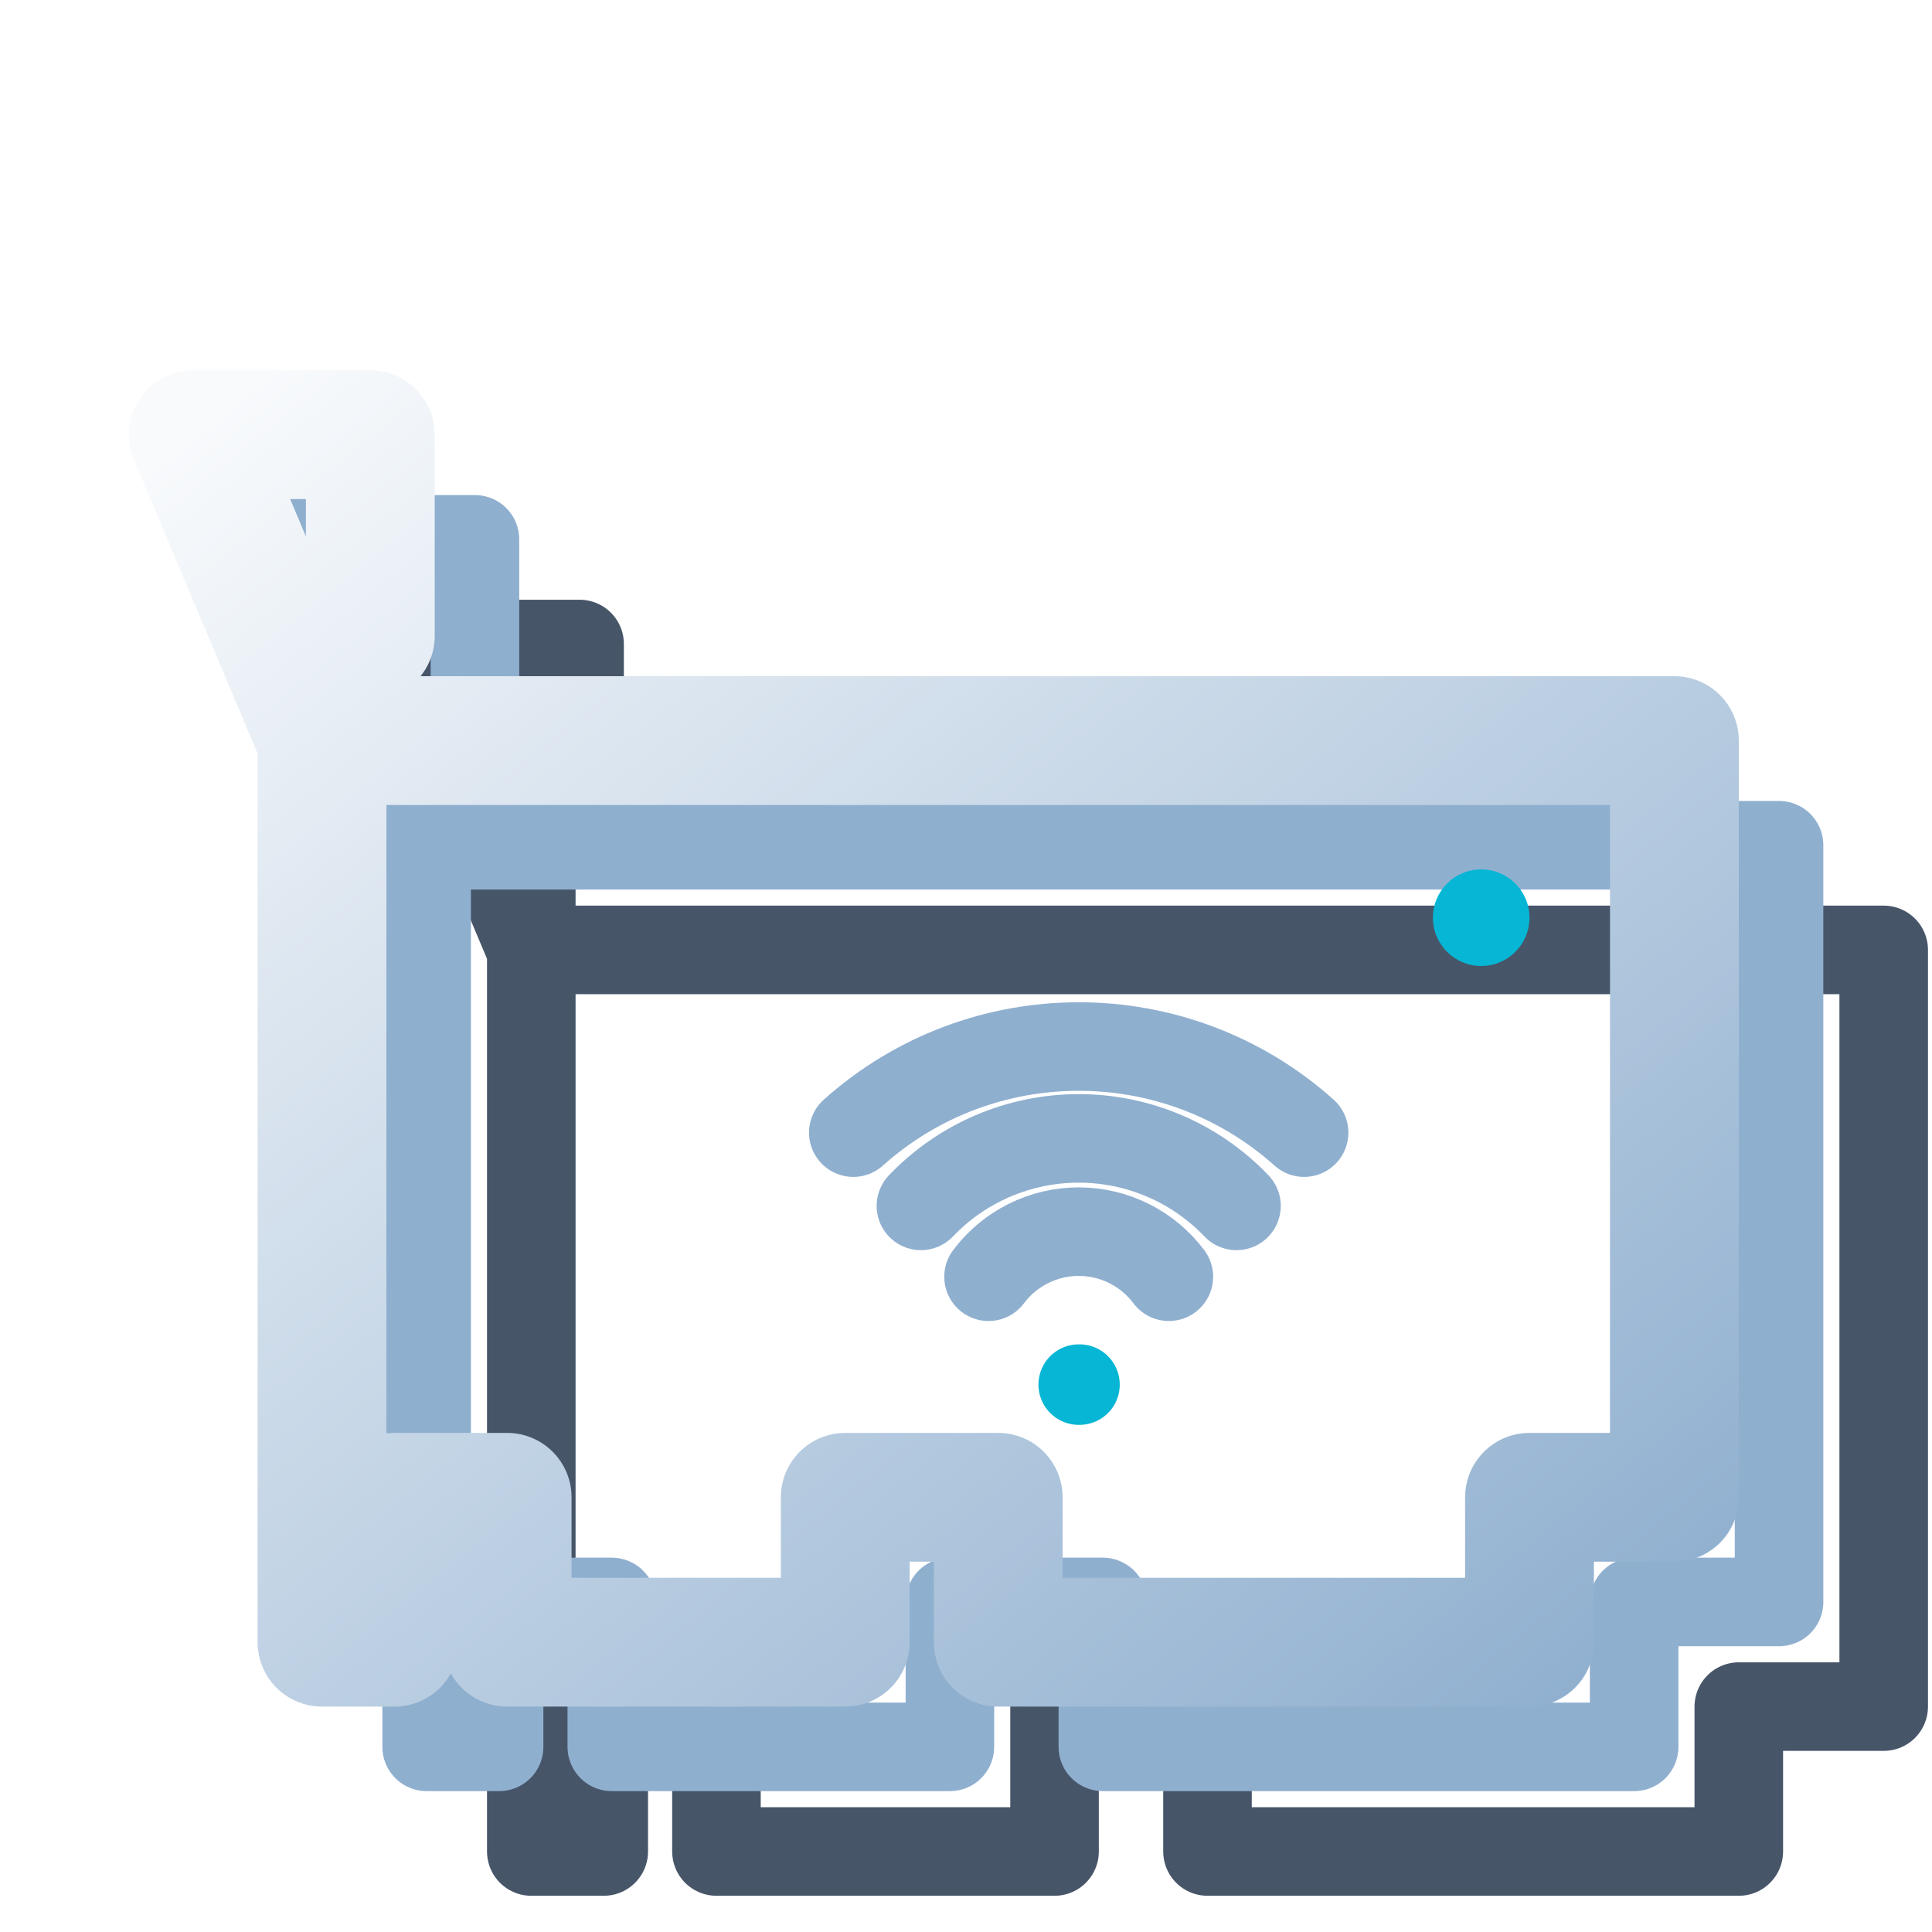
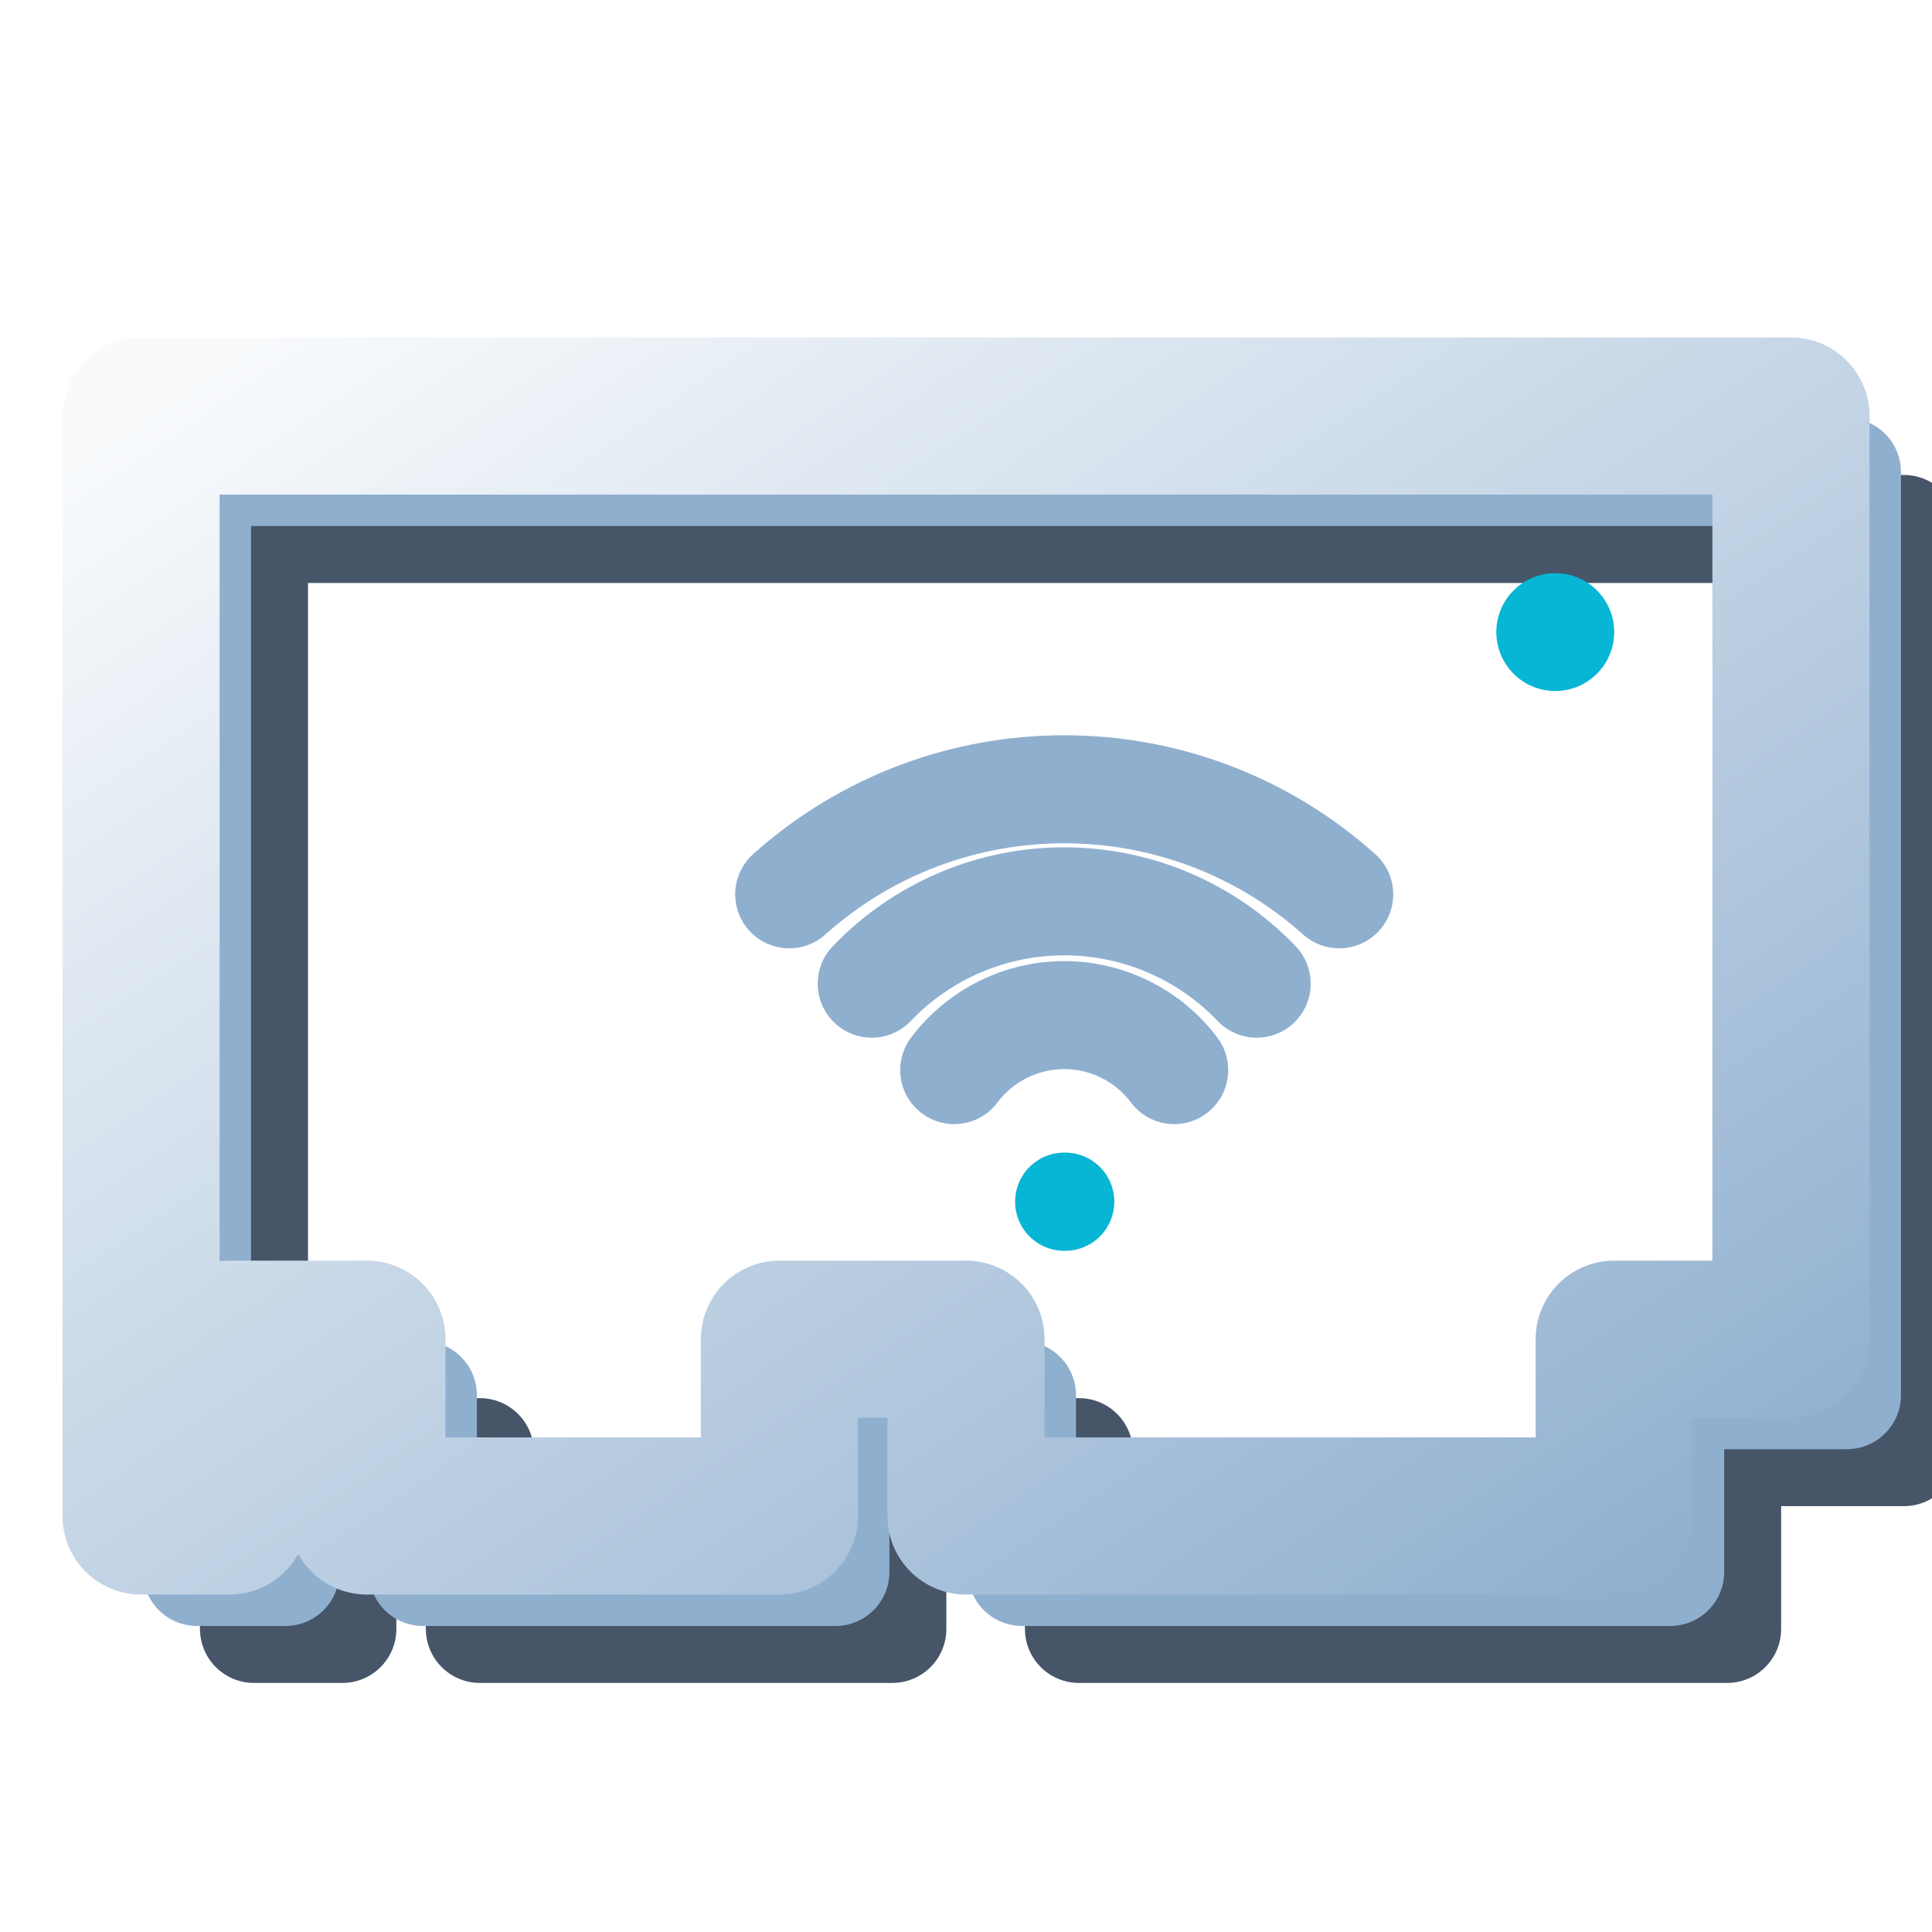
<svg xmlns="http://www.w3.org/2000/svg" viewBox="0 0 24 24" width="24" height="24" fill="none" stroke-linecap="round" stroke-linejoin="round" fill-opacity="0">
  <defs>
    <linearGradient id="ngnddiagg1networkadapters" x1="0" y1="0" x2="1" y2="1">
      <stop offset="0%" stop-color="#F8FAFC" />
      <stop offset="100%" stop-color="#8FAFCF" />
    </linearGradient>
  </defs>
-   <g transform="translate(2.6 2.6)">
-     <path d="M2.4 5.4 H4.6 V7.9 H4 V9.2 H20.8 V18.6 H19 V20.4 H12.4 V18.6 H10.5 V20.4 H6.3 V18.6 H4.9 V20.4 H4 V9.2 Z" stroke="#475569" stroke-width="1.1" />
+   <g transform="translate(-3.128 -6.056) scale(1.22)">
+     <g transform="translate(1.15 1.15)">
+       <path d="M4 9.2 H20.8 V18.6 H19 V20.4 H12.4 V18.6 H10.5 V20.4 H6.3 V18.6 H4.9 V20.4 H4 V9.2 Z" stroke="#475569" stroke-width="1.1" />
+     </g>
+     <g transform="translate(0.57 0.57)">
+       <path d="M4 9.2 H20.8 V18.6 H19 V20.4 H12.4 V18.6 H10.5 V20.4 H6.3 V18.6 H4.9 V20.4 H4 V9.2 Z" stroke="#8FAFCF" stroke-width="1.1" />
+     </g>
+     <path d="M4 9.2 H20.8 V18.6 H19 V20.4 H12.4 V18.6 H10.5 V20.4 H6.3 V18.6 H4.9 V20.4 H4 V9.2 Z" stroke="url(#ngnddiagg1networkadapters)" stroke-width="1.6" />
+     <path d="M10.6 14.07 a4.2 4.2 0 0 1 5.6 0" stroke="#8FAFCF" stroke-width="1.1" />
+     <path d="M11.44 14.98 a2.71 2.71 0 0 1 3.92 0" stroke="#8FAFCF" stroke-width="1.1" />
+     <path d="M12.28 15.86 a1.4 1.4 0 0 1 2.24 0" stroke="#8FAFCF" stroke-width="1.1" />
+     <path d="M13.4 17.2 h.01" stroke="#06B6D4" stroke-width="1" />
+     <circle cx="18.4" cy="11.4" r="0.6" fill="#06B6D4" fill-opacity="1" />
  </g>
-   <g transform="translate(1.3 1.3)">
-     <path d="M2.4 5.4 H4.6 V7.9 H4 V9.2 H20.8 V18.6 H19 V20.4 H12.4 V18.6 H10.5 V20.4 H6.3 V18.6 H4.9 V20.4 H4 V9.2 Z" stroke="#8FAFCF" stroke-width="1.1" />
-   </g>
-   <path d="M2.4 5.4 H4.6 V7.9 H4 V9.2 H20.8 V18.6 H19 V20.4 H12.4 V18.6 H10.5 V20.4 H6.3 V18.6 H4.9 V20.4 H4 V9.2 Z" stroke="url(#ngnddiagg1networkadapters)" stroke-width="1.6" />
-   <path d="M10.6 14.07 a4.2 4.2 0 0 1 5.6 0" stroke="#8FAFCF" stroke-width="1.1" />
-   <path d="M11.44 14.98 a2.71 2.71 0 0 1 3.92 0" stroke="#8FAFCF" stroke-width="1.1" />
-   <path d="M12.28 15.86 a1.4 1.4 0 0 1 2.24 0" stroke="#8FAFCF" stroke-width="1.1" />
-   <path d="M13.4 17.2 h.01" stroke="#06B6D4" stroke-width="1" />
-   <circle cx="18.4" cy="11.4" r="0.6" fill="#06B6D4" fill-opacity="1" />
</svg>
